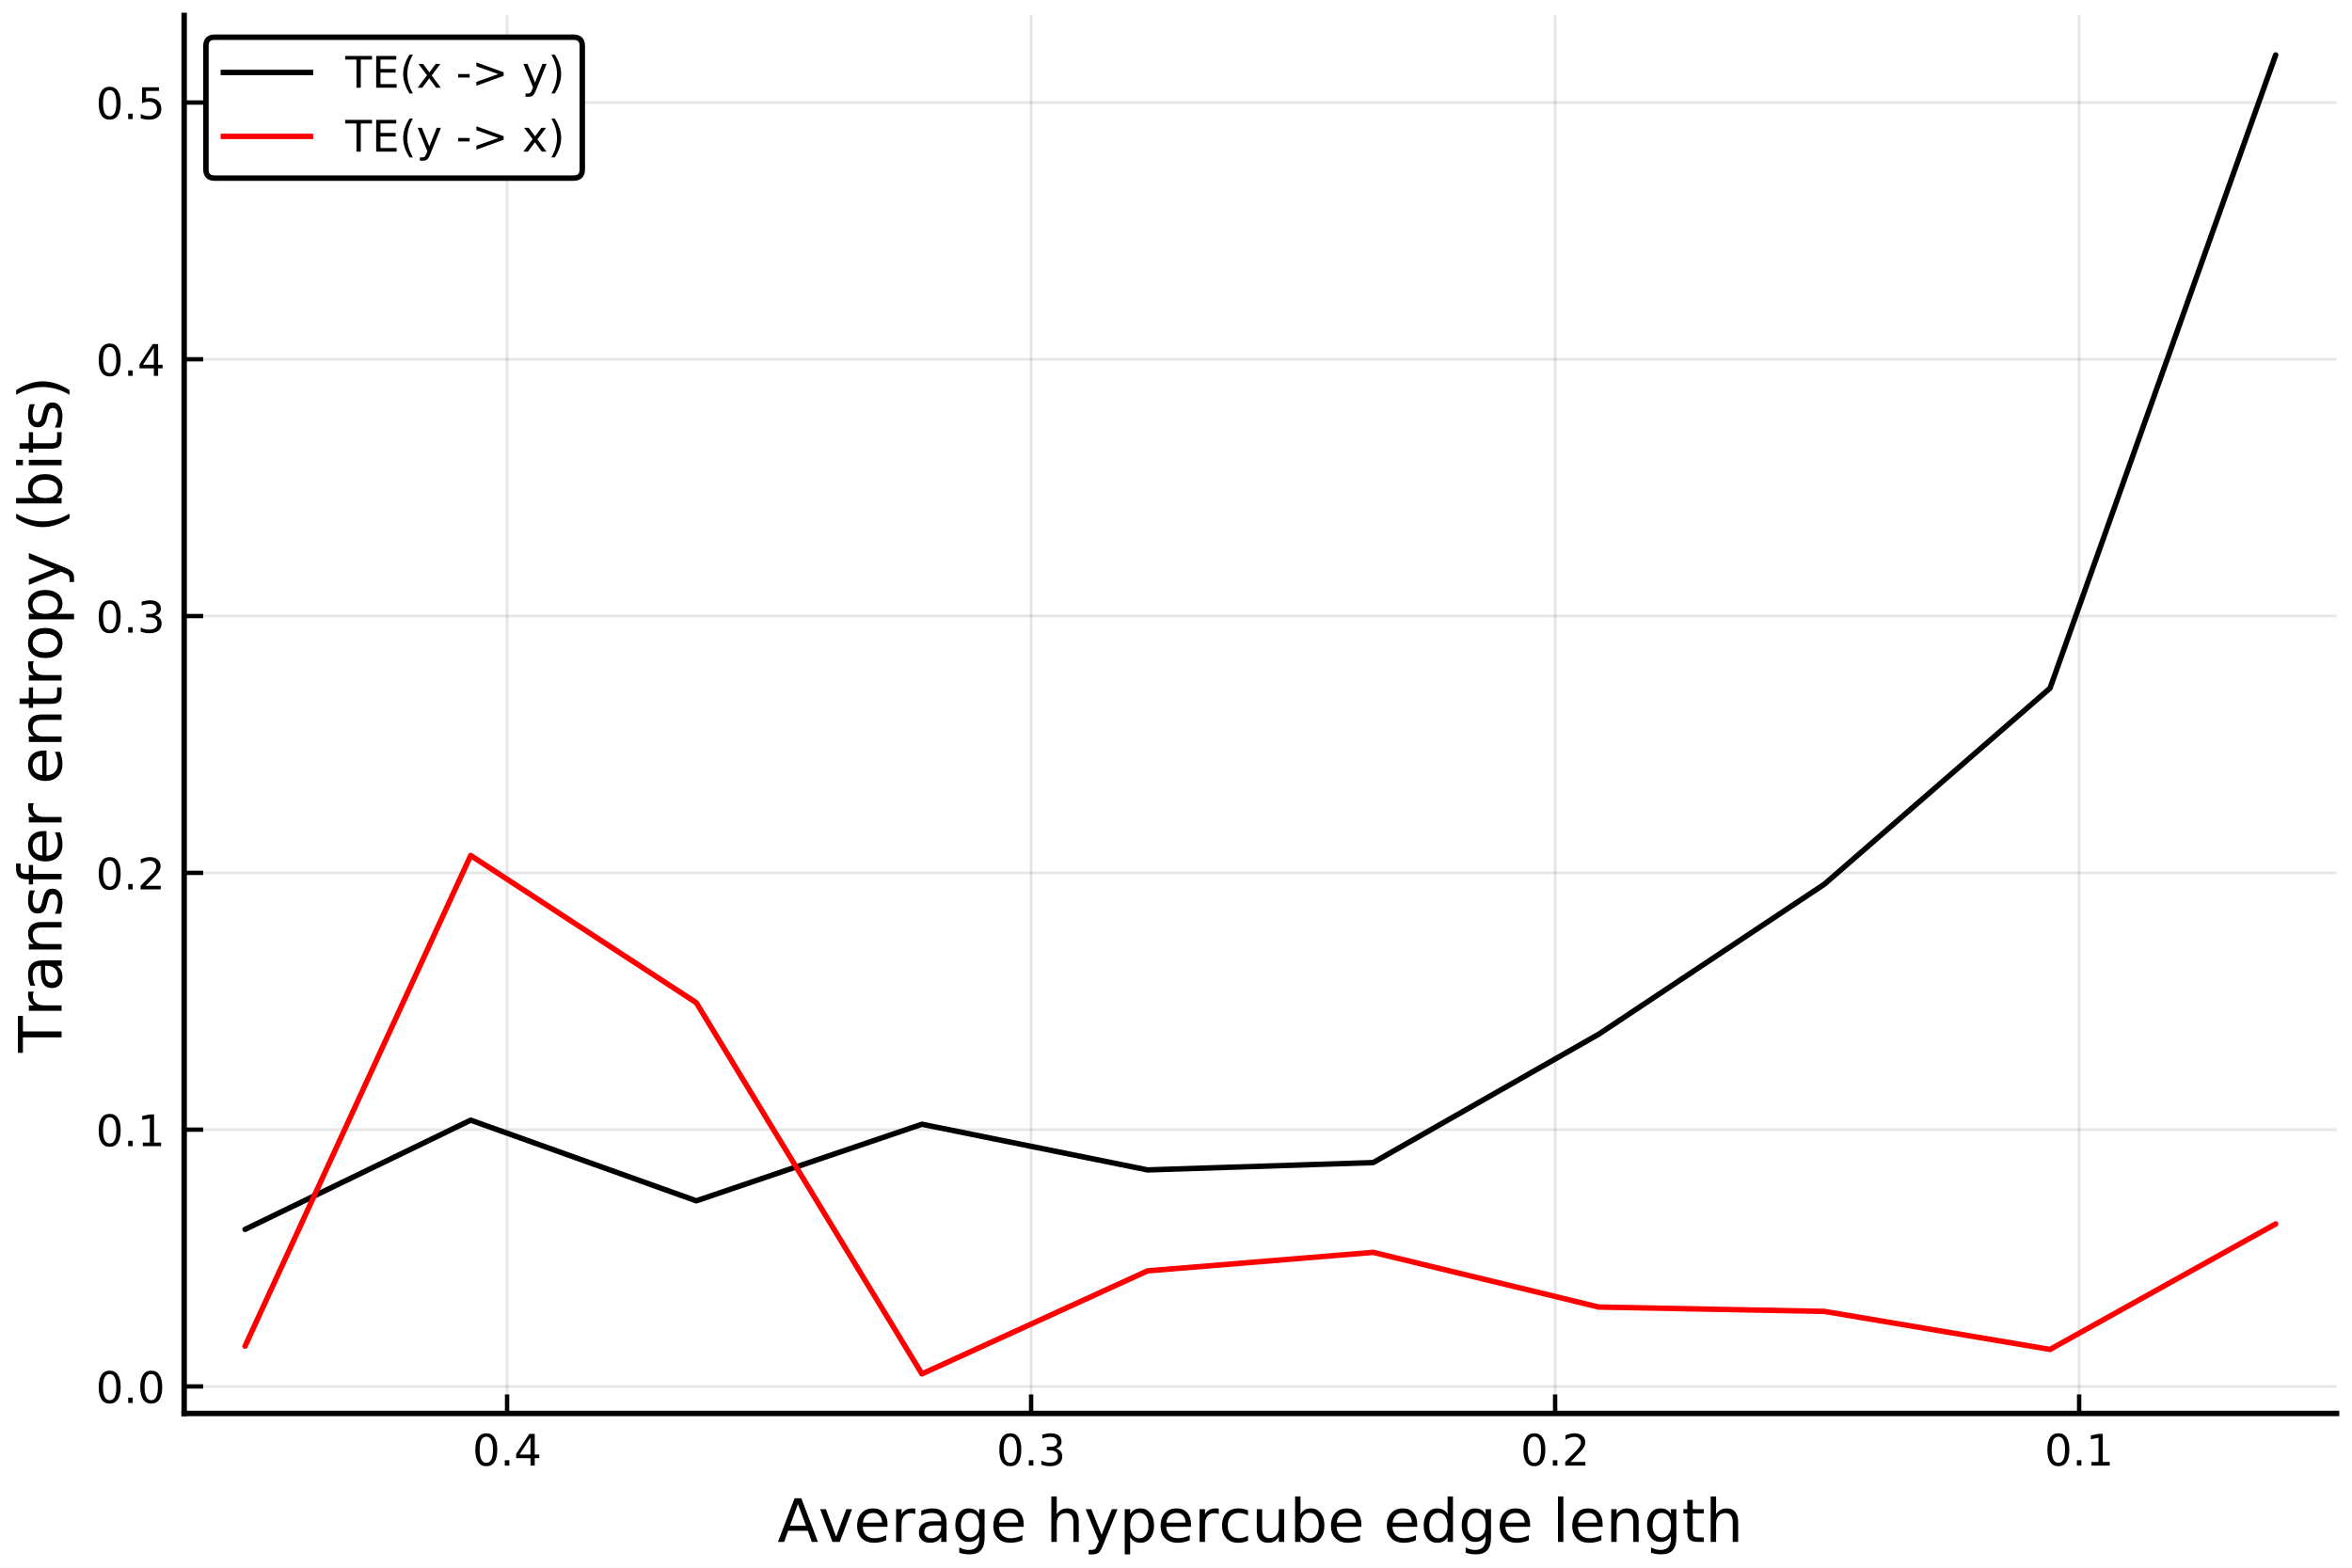
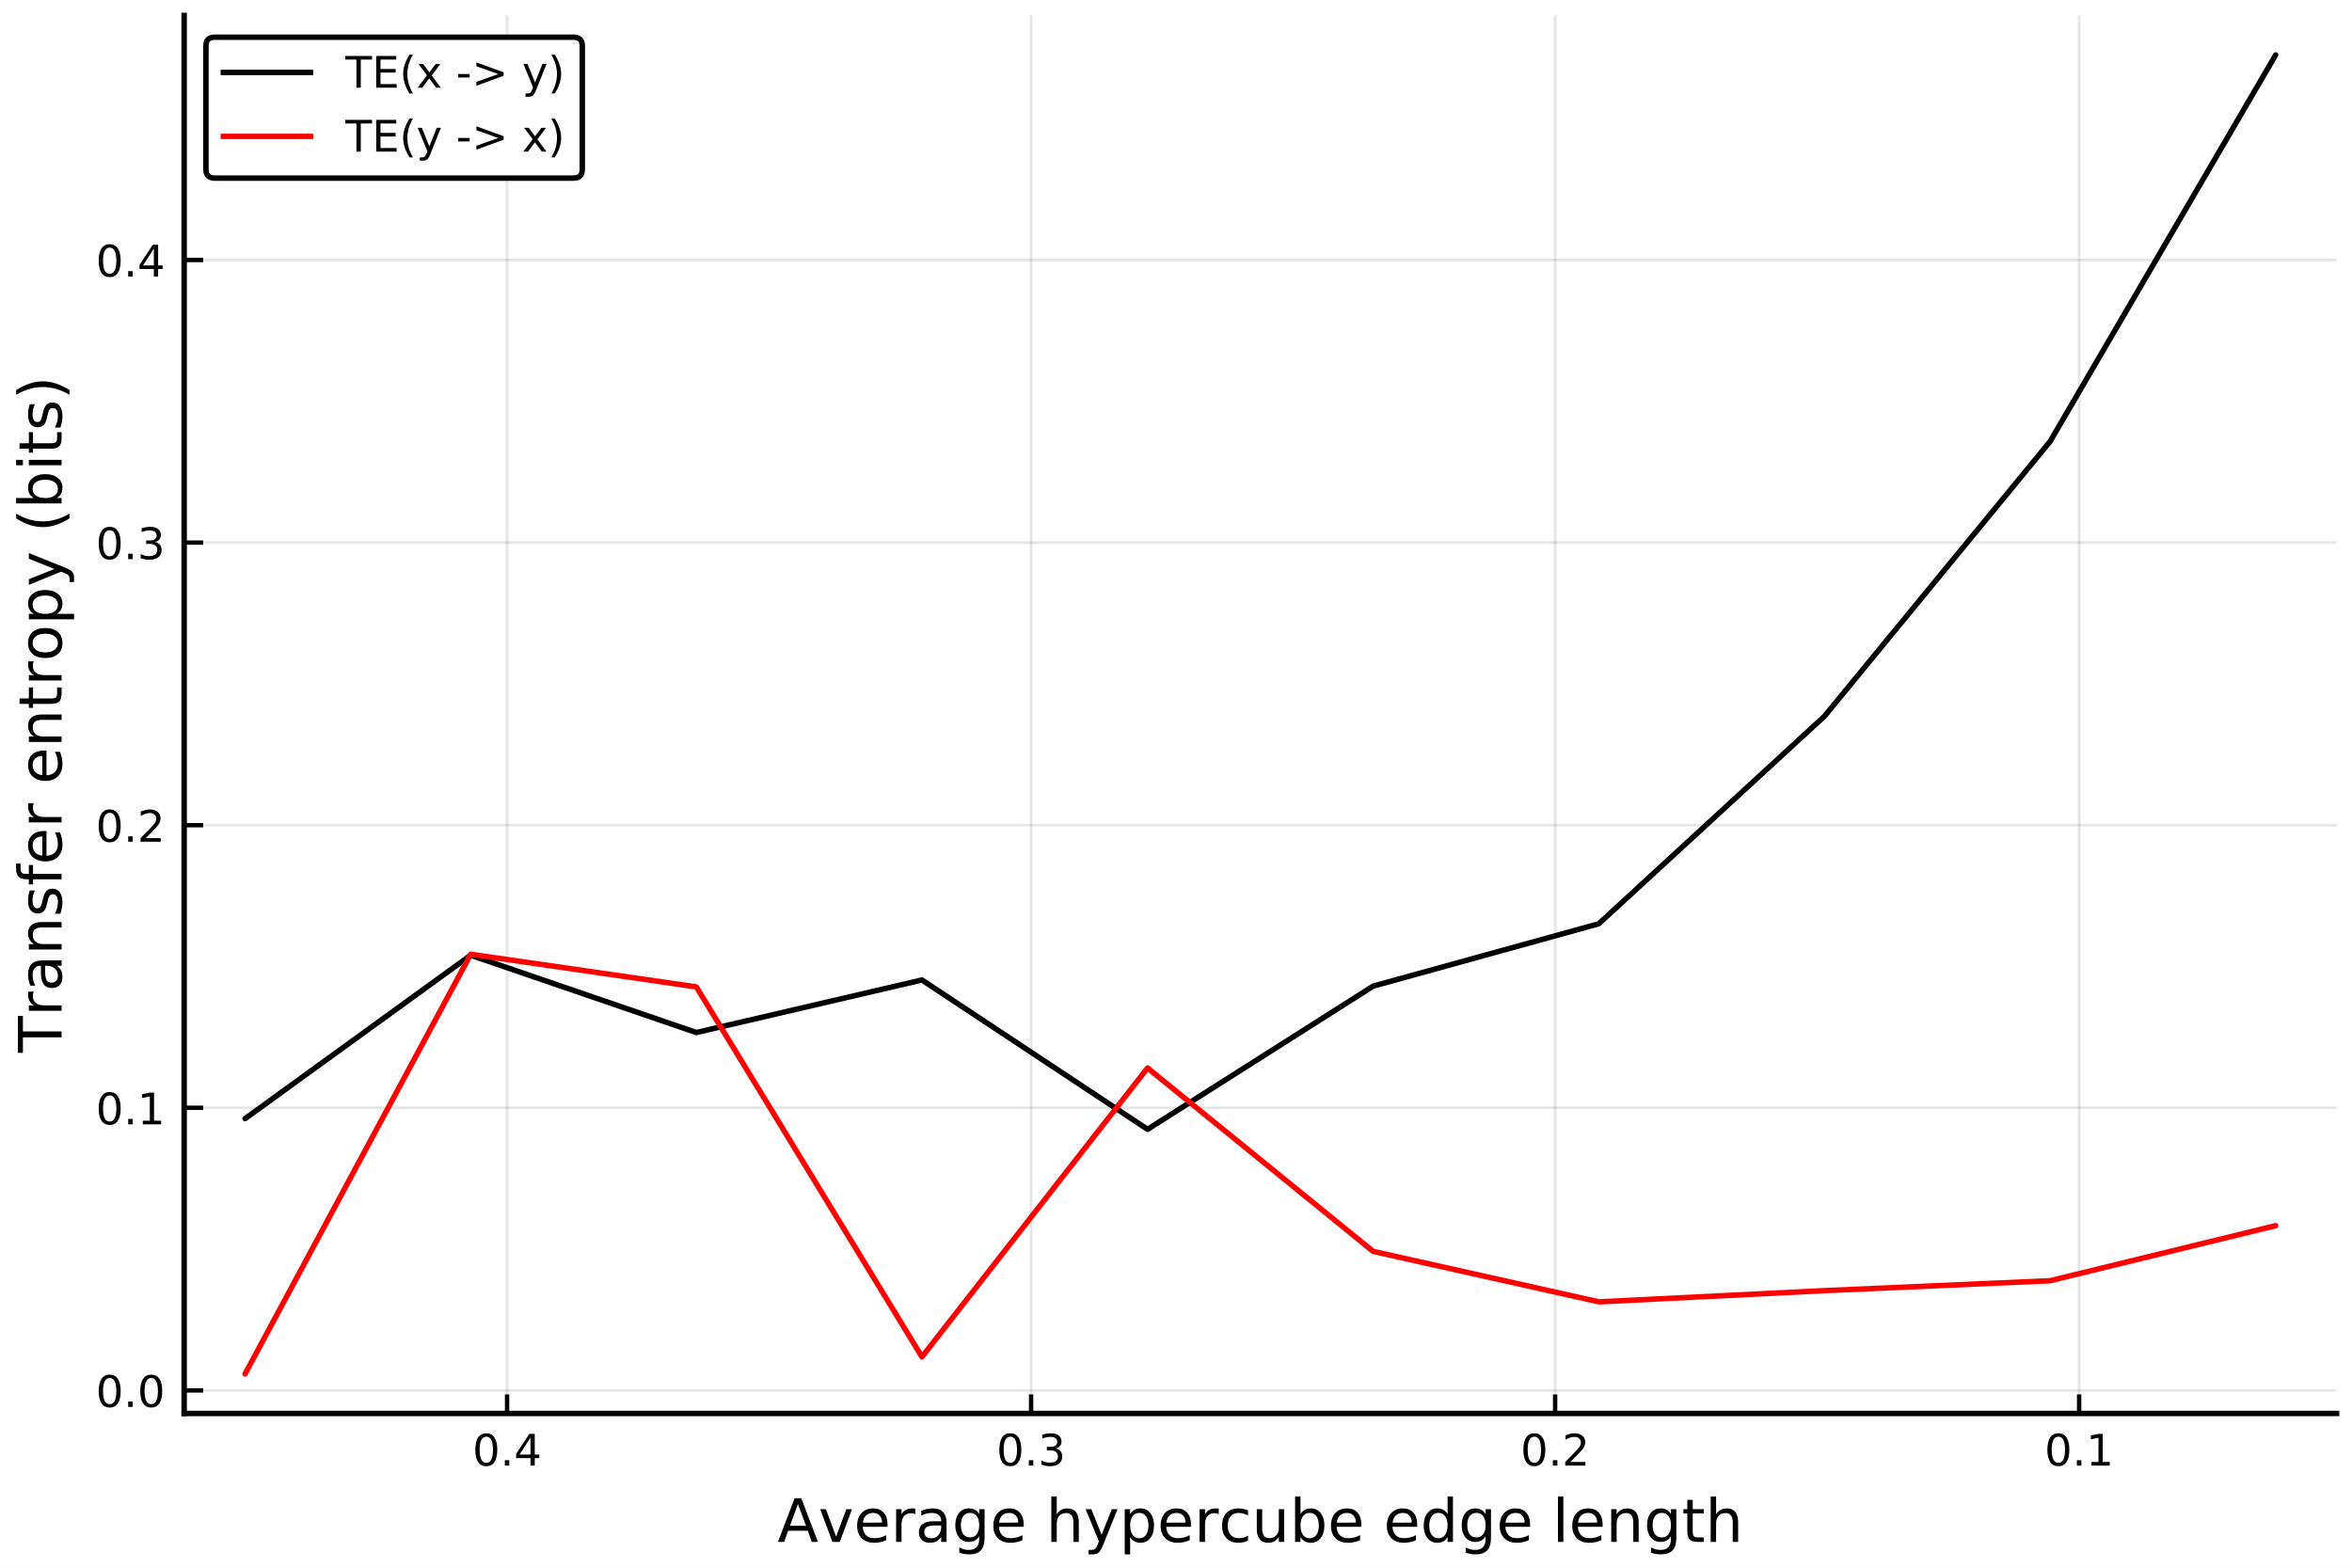
<svg xmlns="http://www.w3.org/2000/svg" xmlns:xlink="http://www.w3.org/1999/xlink" height="288pt" version="1.1" viewBox="0 0 432 288" width="432pt">
  <defs>
    <style type="text/css">
*{stroke-linecap:butt;stroke-linejoin:round;}
  </style>
  </defs>
  <g id="figure_1">
    <g id="patch_1">
      <path d="M 0 288  L 432 288  L 432 0  L 0 0  z " style="fill:#ffffff;" />
    </g>
    <g id="axes_1">
      <g id="patch_2">
        <path d="M 33.825 259.665  L 429.165 259.665  L 429.165 2.835  L 33.825 2.835  z " style="fill:#ffffff;" />
      </g>
      <g id="matplotlib.axis_1">
        <g id="xtick_1">
          <g id="line2d_1">
-             <path clip-path="url(#p6183f4d805)" d="M 381.883 259.665  L 381.883 2.835  " style="fill:none;stroke:#000000;stroke-linecap:square;stroke-opacity:0.1;stroke-width:0.5;" />
+             <path clip-path="url(#p5586511222)" d="M 381.883 259.665  L 381.883 2.835  " style="fill:none;stroke:#000000;stroke-linecap:square;stroke-opacity:0.1;stroke-width:0.5;" />
          </g>
          <g id="line2d_2">
            <defs>
-               <path d="M 0 0  L 0 -3.5  " id="m94c49831aa" style="stroke:#000000;stroke-width:0.8;" />
-             </defs>
-             <g>
-               <use style="stroke:#000000;stroke-width:0.8;" x="381.883" xlink:href="#m94c49831aa" y="259.665" />
+               <path d="M 0 0  L 0 -3.5  " id="md3f87cbf9b" style="stroke:#000000;stroke-width:0.8;" />
+             </defs>
+             <g>
+               <use style="stroke:#000000;stroke-width:0.8;" x="381.883" xlink:href="#md3f87cbf9b" y="259.665" />
            </g>
          </g>
          <g id="text_1">
            <defs>
              <path d="M 31.781 66.406  Q 24.172 66.406 20.328 58.906  Q 16.5 51.422 16.5 36.375  Q 16.5 21.391 20.328 13.891  Q 24.172 6.391 31.781 6.391  Q 39.453 6.391 43.281 13.891  Q 47.125 21.391 47.125 36.375  Q 47.125 51.422 43.281 58.906  Q 39.453 66.406 31.781 66.406  z M 31.781 74.219  Q 44.047 74.219 50.516 64.516  Q 56.984 54.828 56.984 36.375  Q 56.984 17.969 50.516 8.266  Q 44.047 -1.422 31.781 -1.422  Q 19.531 -1.422 13.062 8.266  Q 6.594 17.969 6.594 36.375  Q 6.594 54.828 13.062 64.516  Q 19.531 74.219 31.781 74.219  z " id="DejaVuSans-48" />
              <path d="M 10.688 12.406  L 21 12.406  L 21 0  L 10.688 0  z " id="DejaVuSans-46" />
              <path d="M 12.406 8.297  L 28.516 8.297  L 28.516 63.922  L 10.984 60.406  L 10.984 69.391  L 28.422 72.906  L 38.281 72.906  L 38.281 8.297  L 54.391 8.297  L 54.391 0  L 12.406 0  z " id="DejaVuSans-49" />
            </defs>
            <g transform="translate(375.522 269.2441)scale(0.08 -0.08)">
              <use xlink:href="#DejaVuSans-48" />
              <use x="63.623" xlink:href="#DejaVuSans-46" />
              <use x="95.41" xlink:href="#DejaVuSans-49" />
            </g>
          </g>
        </g>
        <g id="xtick_2">
          <g id="line2d_3">
-             <path clip-path="url(#p6183f4d805)" d="M 285.635 259.665  L 285.635 2.835  " style="fill:none;stroke:#000000;stroke-linecap:square;stroke-opacity:0.1;stroke-width:0.5;" />
+             <path clip-path="url(#p5586511222)" d="M 285.635 259.665  L 285.635 2.835  " style="fill:none;stroke:#000000;stroke-linecap:square;stroke-opacity:0.1;stroke-width:0.5;" />
          </g>
          <g id="line2d_4">
            <g>
-               <use style="stroke:#000000;stroke-width:0.8;" x="285.635" xlink:href="#m94c49831aa" y="259.665" />
+               <use style="stroke:#000000;stroke-width:0.8;" x="285.635" xlink:href="#md3f87cbf9b" y="259.665" />
            </g>
          </g>
          <g id="text_2">
            <defs>
              <path d="M 19.188 8.297  L 53.609 8.297  L 53.609 0  L 7.328 0  L 7.328 8.297  Q 12.938 14.109 22.625 23.891  Q 32.328 33.688 34.812 36.531  Q 39.547 41.844 41.422 45.531  Q 43.312 49.219 43.312 52.781  Q 43.312 58.594 39.234 62.25  Q 35.156 65.922 28.609 65.922  Q 23.969 65.922 18.812 64.312  Q 13.672 62.703 7.812 59.422  L 7.812 69.391  Q 13.766 71.781 18.938 73  Q 24.125 74.219 28.422 74.219  Q 39.75 74.219 46.484 68.547  Q 53.219 62.891 53.219 53.422  Q 53.219 48.922 51.531 44.891  Q 49.859 40.875 45.406 35.406  Q 44.188 33.984 37.641 27.219  Q 31.109 20.453 19.188 8.297  z " id="DejaVuSans-50" />
            </defs>
            <g transform="translate(279.2735 269.2441)scale(0.08 -0.08)">
              <use xlink:href="#DejaVuSans-48" />
              <use x="63.623" xlink:href="#DejaVuSans-46" />
              <use x="95.41" xlink:href="#DejaVuSans-50" />
            </g>
          </g>
        </g>
        <g id="xtick_3">
          <g id="line2d_5">
-             <path clip-path="url(#p6183f4d805)" d="M 189.386 259.665  L 189.386 2.835  " style="fill:none;stroke:#000000;stroke-linecap:square;stroke-opacity:0.1;stroke-width:0.5;" />
+             <path clip-path="url(#p5586511222)" d="M 189.386 259.665  L 189.386 2.835  " style="fill:none;stroke:#000000;stroke-linecap:square;stroke-opacity:0.1;stroke-width:0.5;" />
          </g>
          <g id="line2d_6">
            <g>
-               <use style="stroke:#000000;stroke-width:0.8;" x="189.386" xlink:href="#m94c49831aa" y="259.665" />
+               <use style="stroke:#000000;stroke-width:0.8;" x="189.386" xlink:href="#md3f87cbf9b" y="259.665" />
            </g>
          </g>
          <g id="text_3">
            <defs>
              <path d="M 40.578 39.312  Q 47.656 37.797 51.625 33  Q 55.609 28.219 55.609 21.188  Q 55.609 10.406 48.188 4.484  Q 40.766 -1.422 27.094 -1.422  Q 22.516 -1.422 17.656 -0.516  Q 12.797 0.391 7.625 2.203  L 7.625 11.719  Q 11.719 9.328 16.594 8.109  Q 21.484 6.891 26.812 6.891  Q 36.078 6.891 40.938 10.547  Q 45.797 14.203 45.797 21.188  Q 45.797 27.641 41.281 31.266  Q 36.766 34.906 28.719 34.906  L 20.219 34.906  L 20.219 43.016  L 29.109 43.016  Q 36.375 43.016 40.234 45.922  Q 44.094 48.828 44.094 54.297  Q 44.094 59.906 40.109 62.906  Q 36.141 65.922 28.719 65.922  Q 24.656 65.922 20.016 65.031  Q 15.375 64.156 9.812 62.312  L 9.812 71.094  Q 15.438 72.656 20.344 73.438  Q 25.25 74.219 29.594 74.219  Q 40.828 74.219 47.359 69.109  Q 53.906 64.016 53.906 55.328  Q 53.906 49.266 50.438 45.094  Q 46.969 40.922 40.578 39.312  z " id="DejaVuSans-51" />
            </defs>
            <g transform="translate(183.025 269.2441)scale(0.08 -0.08)">
              <use xlink:href="#DejaVuSans-48" />
              <use x="63.623" xlink:href="#DejaVuSans-46" />
              <use x="95.41" xlink:href="#DejaVuSans-51" />
            </g>
          </g>
        </g>
        <g id="xtick_4">
          <g id="line2d_7">
-             <path clip-path="url(#p6183f4d805)" d="M 93.138 259.665  L 93.138 2.835  " style="fill:none;stroke:#000000;stroke-linecap:square;stroke-opacity:0.1;stroke-width:0.5;" />
+             <path clip-path="url(#p5586511222)" d="M 93.138 259.665  L 93.138 2.835  " style="fill:none;stroke:#000000;stroke-linecap:square;stroke-opacity:0.1;stroke-width:0.5;" />
          </g>
          <g id="line2d_8">
            <g>
-               <use style="stroke:#000000;stroke-width:0.8;" x="93.138" xlink:href="#m94c49831aa" y="259.665" />
+               <use style="stroke:#000000;stroke-width:0.8;" x="93.138" xlink:href="#md3f87cbf9b" y="259.665" />
            </g>
          </g>
          <g id="text_4">
            <defs>
              <path d="M 37.797 64.312  L 12.891 25.391  L 37.797 25.391  z M 35.203 72.906  L 47.609 72.906  L 47.609 25.391  L 58.016 25.391  L 58.016 17.188  L 47.609 17.188  L 47.609 0  L 37.797 0  L 37.797 17.188  L 4.891 17.188  L 4.891 26.703  z " id="DejaVuSans-52" />
            </defs>
            <g transform="translate(86.77653 269.2441)scale(0.08 -0.08)">
              <use xlink:href="#DejaVuSans-48" />
              <use x="63.623" xlink:href="#DejaVuSans-46" />
              <use x="95.41" xlink:href="#DejaVuSans-52" />
            </g>
          </g>
        </g>
        <g id="text_5">
          <defs>
            <path d="M 34.188 63.188  L 20.797 26.906  L 47.609 26.906  z M 28.609 72.906  L 39.797 72.906  L 67.578 0  L 57.328 0  L 50.688 18.703  L 17.828 18.703  L 11.188 0  L 0.781 0  z " id="DejaVuSans-65" />
            <path d="M 2.984 54.688  L 12.5 54.688  L 29.594 8.797  L 46.688 54.688  L 56.203 54.688  L 35.688 0  L 23.484 0  z " id="DejaVuSans-118" />
            <path d="M 56.203 29.594  L 56.203 25.203  L 14.891 25.203  Q 15.484 15.922 20.484 11.062  Q 25.484 6.203 34.422 6.203  Q 39.594 6.203 44.453 7.469  Q 49.312 8.734 54.109 11.281  L 54.109 2.781  Q 49.266 0.734 44.188 -0.344  Q 39.109 -1.422 33.891 -1.422  Q 20.797 -1.422 13.156 6.188  Q 5.516 13.812 5.516 26.812  Q 5.516 40.234 12.766 48.109  Q 20.016 56 32.328 56  Q 43.359 56 49.781 48.891  Q 56.203 41.797 56.203 29.594  z M 47.219 32.234  Q 47.125 39.594 43.094 43.984  Q 39.062 48.391 32.422 48.391  Q 24.906 48.391 20.391 44.141  Q 15.875 39.891 15.188 32.172  z " id="DejaVuSans-101" />
            <path d="M 41.109 46.297  Q 39.594 47.172 37.812 47.578  Q 36.031 48 33.891 48  Q 26.266 48 22.188 43.047  Q 18.109 38.094 18.109 28.812  L 18.109 0  L 9.078 0  L 9.078 54.688  L 18.109 54.688  L 18.109 46.188  Q 20.953 51.172 25.484 53.578  Q 30.031 56 36.531 56  Q 37.453 56 38.578 55.875  Q 39.703 55.766 41.062 55.516  z " id="DejaVuSans-114" />
            <path d="M 34.281 27.484  Q 23.391 27.484 19.188 25  Q 14.984 22.516 14.984 16.5  Q 14.984 11.719 18.141 8.906  Q 21.297 6.109 26.703 6.109  Q 34.188 6.109 38.703 11.406  Q 43.219 16.703 43.219 25.484  L 43.219 27.484  z M 52.203 31.203  L 52.203 0  L 43.219 0  L 43.219 8.297  Q 40.141 3.328 35.547 0.953  Q 30.953 -1.422 24.312 -1.422  Q 15.922 -1.422 10.953 3.297  Q 6 8.016 6 15.922  Q 6 25.141 12.172 29.828  Q 18.359 34.516 30.609 34.516  L 43.219 34.516  L 43.219 35.406  Q 43.219 41.609 39.141 45  Q 35.062 48.391 27.688 48.391  Q 23 48.391 18.547 47.266  Q 14.109 46.141 10.016 43.891  L 10.016 52.203  Q 14.938 54.109 19.578 55.047  Q 24.219 56 28.609 56  Q 40.484 56 46.344 49.844  Q 52.203 43.703 52.203 31.203  z " id="DejaVuSans-97" />
            <path d="M 45.406 27.984  Q 45.406 37.75 41.375 43.109  Q 37.359 48.484 30.078 48.484  Q 22.859 48.484 18.828 43.109  Q 14.797 37.75 14.797 27.984  Q 14.797 18.266 18.828 12.891  Q 22.859 7.516 30.078 7.516  Q 37.359 7.516 41.375 12.891  Q 45.406 18.266 45.406 27.984  z M 54.391 6.781  Q 54.391 -7.172 48.188 -13.984  Q 42 -20.797 29.203 -20.797  Q 24.469 -20.797 20.266 -20.094  Q 16.062 -19.391 12.109 -17.922  L 12.109 -9.188  Q 16.062 -11.328 19.922 -12.344  Q 23.781 -13.375 27.781 -13.375  Q 36.625 -13.375 41.016 -8.766  Q 45.406 -4.156 45.406 5.172  L 45.406 9.625  Q 42.625 4.781 38.281 2.391  Q 33.938 0 27.875 0  Q 17.828 0 11.672 7.656  Q 5.516 15.328 5.516 27.984  Q 5.516 40.672 11.672 48.328  Q 17.828 56 27.875 56  Q 33.938 56 38.281 53.609  Q 42.625 51.219 45.406 46.391  L 45.406 54.688  L 54.391 54.688  z " id="DejaVuSans-103" />
            <path id="DejaVuSans-32" />
            <path d="M 54.891 33.016  L 54.891 0  L 45.906 0  L 45.906 32.719  Q 45.906 40.484 42.875 44.328  Q 39.844 48.188 33.797 48.188  Q 26.516 48.188 22.312 43.547  Q 18.109 38.922 18.109 30.906  L 18.109 0  L 9.078 0  L 9.078 75.984  L 18.109 75.984  L 18.109 46.188  Q 21.344 51.125 25.703 53.562  Q 30.078 56 35.797 56  Q 45.219 56 50.047 50.172  Q 54.891 44.344 54.891 33.016  z " id="DejaVuSans-104" />
            <path d="M 32.172 -5.078  Q 28.375 -14.844 24.75 -17.812  Q 21.141 -20.797 15.094 -20.797  L 7.906 -20.797  L 7.906 -13.281  L 13.188 -13.281  Q 16.891 -13.281 18.938 -11.516  Q 21 -9.766 23.484 -3.219  L 25.094 0.875  L 2.984 54.688  L 12.5 54.688  L 29.594 11.922  L 46.688 54.688  L 56.203 54.688  z " id="DejaVuSans-121" />
            <path d="M 18.109 8.203  L 18.109 -20.797  L 9.078 -20.797  L 9.078 54.688  L 18.109 54.688  L 18.109 46.391  Q 20.953 51.266 25.266 53.625  Q 29.594 56 35.594 56  Q 45.562 56 51.781 48.094  Q 58.016 40.188 58.016 27.297  Q 58.016 14.406 51.781 6.484  Q 45.562 -1.422 35.594 -1.422  Q 29.594 -1.422 25.266 0.953  Q 20.953 3.328 18.109 8.203  z M 48.688 27.297  Q 48.688 37.203 44.609 42.844  Q 40.531 48.484 33.406 48.484  Q 26.266 48.484 22.188 42.844  Q 18.109 37.203 18.109 27.297  Q 18.109 17.391 22.188 11.75  Q 26.266 6.109 33.406 6.109  Q 40.531 6.109 44.609 11.75  Q 48.688 17.391 48.688 27.297  z " id="DejaVuSans-112" />
            <path d="M 48.781 52.594  L 48.781 44.188  Q 44.969 46.297 41.141 47.344  Q 37.312 48.391 33.406 48.391  Q 24.656 48.391 19.812 42.844  Q 14.984 37.312 14.984 27.297  Q 14.984 17.281 19.812 11.734  Q 24.656 6.203 33.406 6.203  Q 37.312 6.203 41.141 7.25  Q 44.969 8.297 48.781 10.406  L 48.781 2.094  Q 45.016 0.344 40.984 -0.531  Q 36.969 -1.422 32.422 -1.422  Q 20.062 -1.422 12.781 6.344  Q 5.516 14.109 5.516 27.297  Q 5.516 40.672 12.859 48.328  Q 20.219 56 33.016 56  Q 37.156 56 41.109 55.141  Q 45.062 54.297 48.781 52.594  z " id="DejaVuSans-99" />
            <path d="M 8.5 21.578  L 8.5 54.688  L 17.484 54.688  L 17.484 21.922  Q 17.484 14.156 20.5 10.266  Q 23.531 6.391 29.594 6.391  Q 36.859 6.391 41.078 11.031  Q 45.312 15.672 45.312 23.688  L 45.312 54.688  L 54.297 54.688  L 54.297 0  L 45.312 0  L 45.312 8.406  Q 42.047 3.422 37.719 1  Q 33.406 -1.422 27.688 -1.422  Q 18.266 -1.422 13.375 4.438  Q 8.5 10.297 8.5 21.578  z M 31.109 56  z " id="DejaVuSans-117" />
            <path d="M 48.688 27.297  Q 48.688 37.203 44.609 42.844  Q 40.531 48.484 33.406 48.484  Q 26.266 48.484 22.188 42.844  Q 18.109 37.203 18.109 27.297  Q 18.109 17.391 22.188 11.75  Q 26.266 6.109 33.406 6.109  Q 40.531 6.109 44.609 11.75  Q 48.688 17.391 48.688 27.297  z M 18.109 46.391  Q 20.953 51.266 25.266 53.625  Q 29.594 56 35.594 56  Q 45.562 56 51.781 48.094  Q 58.016 40.188 58.016 27.297  Q 58.016 14.406 51.781 6.484  Q 45.562 -1.422 35.594 -1.422  Q 29.594 -1.422 25.266 0.953  Q 20.953 3.328 18.109 8.203  L 18.109 0  L 9.078 0  L 9.078 75.984  L 18.109 75.984  z " id="DejaVuSans-98" />
            <path d="M 45.406 46.391  L 45.406 75.984  L 54.391 75.984  L 54.391 0  L 45.406 0  L 45.406 8.203  Q 42.578 3.328 38.25 0.953  Q 33.938 -1.422 27.875 -1.422  Q 17.969 -1.422 11.734 6.484  Q 5.516 14.406 5.516 27.297  Q 5.516 40.188 11.734 48.094  Q 17.969 56 27.875 56  Q 33.938 56 38.25 53.625  Q 42.578 51.266 45.406 46.391  z M 14.797 27.297  Q 14.797 17.391 18.875 11.75  Q 22.953 6.109 30.078 6.109  Q 37.203 6.109 41.297 11.75  Q 45.406 17.391 45.406 27.297  Q 45.406 37.203 41.297 42.844  Q 37.203 48.484 30.078 48.484  Q 22.953 48.484 18.875 42.844  Q 14.797 37.203 14.797 27.297  z " id="DejaVuSans-100" />
            <path d="M 9.422 75.984  L 18.406 75.984  L 18.406 0  L 9.422 0  z " id="DejaVuSans-108" />
            <path d="M 54.891 33.016  L 54.891 0  L 45.906 0  L 45.906 32.719  Q 45.906 40.484 42.875 44.328  Q 39.844 48.188 33.797 48.188  Q 26.516 48.188 22.312 43.547  Q 18.109 38.922 18.109 30.906  L 18.109 0  L 9.078 0  L 9.078 54.688  L 18.109 54.688  L 18.109 46.188  Q 21.344 51.125 25.703 53.562  Q 30.078 56 35.797 56  Q 45.219 56 50.047 50.172  Q 54.891 44.344 54.891 33.016  z " id="DejaVuSans-110" />
            <path d="M 18.312 70.219  L 18.312 54.688  L 36.812 54.688  L 36.812 47.703  L 18.312 47.703  L 18.312 18.016  Q 18.312 11.328 20.141 9.422  Q 21.969 7.516 27.594 7.516  L 36.812 7.516  L 36.812 0  L 27.594 0  Q 17.188 0 13.234 3.875  Q 9.281 7.766 9.281 18.016  L 9.281 47.703  L 2.688 47.703  L 2.688 54.688  L 9.281 54.688  L 9.281 70.219  z " id="DejaVuSans-116" />
          </defs>
          <g transform="translate(142.8015 283.2661)scale(0.11 -0.11)">
            <use xlink:href="#DejaVuSans-65" />
            <use x="68.33" xlink:href="#DejaVuSans-118" />
            <use x="127.51" xlink:href="#DejaVuSans-101" />
            <use x="189.033" xlink:href="#DejaVuSans-114" />
            <use x="230.146" xlink:href="#DejaVuSans-97" />
            <use x="291.426" xlink:href="#DejaVuSans-103" />
            <use x="354.902" xlink:href="#DejaVuSans-101" />
            <use x="416.426" xlink:href="#DejaVuSans-32" />
            <use x="448.213" xlink:href="#DejaVuSans-104" />
            <use x="511.592" xlink:href="#DejaVuSans-121" />
            <use x="570.771" xlink:href="#DejaVuSans-112" />
            <use x="634.248" xlink:href="#DejaVuSans-101" />
            <use x="695.771" xlink:href="#DejaVuSans-114" />
            <use x="736.854" xlink:href="#DejaVuSans-99" />
            <use x="791.834" xlink:href="#DejaVuSans-117" />
            <use x="855.213" xlink:href="#DejaVuSans-98" />
            <use x="918.689" xlink:href="#DejaVuSans-101" />
            <use x="980.213" xlink:href="#DejaVuSans-32" />
            <use x="1012" xlink:href="#DejaVuSans-101" />
            <use x="1073.523" xlink:href="#DejaVuSans-100" />
            <use x="1137" xlink:href="#DejaVuSans-103" />
            <use x="1200.477" xlink:href="#DejaVuSans-101" />
            <use x="1262" xlink:href="#DejaVuSans-32" />
            <use x="1293.787" xlink:href="#DejaVuSans-108" />
            <use x="1321.57" xlink:href="#DejaVuSans-101" />
            <use x="1383.094" xlink:href="#DejaVuSans-110" />
            <use x="1446.473" xlink:href="#DejaVuSans-103" />
            <use x="1509.949" xlink:href="#DejaVuSans-116" />
            <use x="1549.158" xlink:href="#DejaVuSans-104" />
          </g>
        </g>
      </g>
      <g id="matplotlib.axis_2">
        <g id="ytick_1">
          <g id="line2d_9">
-             <path clip-path="url(#p6183f4d805)" d="M 33.825 254.701  L 429.165 254.701  " style="fill:none;stroke:#000000;stroke-linecap:square;stroke-opacity:0.1;stroke-width:0.5;" />
+             <path clip-path="url(#p5586511222)" d="M 33.825 255.431  L 429.165 255.431  " style="fill:none;stroke:#000000;stroke-linecap:square;stroke-opacity:0.1;stroke-width:0.5;" />
          </g>
          <g id="line2d_10">
            <defs>
-               <path d="M 0 0  L 3.5 0  " id="m9db6539864" style="stroke:#000000;stroke-width:0.8;" />
-             </defs>
-             <g>
-               <use style="stroke:#000000;stroke-width:0.8;" x="33.825" xlink:href="#m9db6539864" y="254.701" />
+               <path d="M 0 0  L 3.5 0  " id="m047a141ef7" style="stroke:#000000;stroke-width:0.8;" />
+             </defs>
+             <g>
+               <use style="stroke:#000000;stroke-width:0.8;" x="33.825" xlink:href="#m047a141ef7" y="255.431" />
            </g>
          </g>
          <g id="text_6">
-             <g transform="translate(17.60215 257.7407)scale(0.08 -0.08)">
+             <g transform="translate(17.60215 258.47)scale(0.08 -0.08)">
              <use xlink:href="#DejaVuSans-48" />
              <use x="63.623" xlink:href="#DejaVuSans-46" />
              <use x="95.41" xlink:href="#DejaVuSans-48" />
            </g>
          </g>
        </g>
        <g id="ytick_2">
          <g id="line2d_11">
-             <path clip-path="url(#p6183f4d805)" d="M 33.825 207.528  L 429.165 207.528  " style="fill:none;stroke:#000000;stroke-linecap:square;stroke-opacity:0.1;stroke-width:0.5;" />
+             <path clip-path="url(#p5586511222)" d="M 33.825 203.513  L 429.165 203.513  " style="fill:none;stroke:#000000;stroke-linecap:square;stroke-opacity:0.1;stroke-width:0.5;" />
          </g>
          <g id="line2d_12">
            <g>
-               <use style="stroke:#000000;stroke-width:0.8;" x="33.825" xlink:href="#m9db6539864" y="207.528" />
+               <use style="stroke:#000000;stroke-width:0.8;" x="33.825" xlink:href="#m047a141ef7" y="203.513" />
            </g>
          </g>
          <g id="text_7">
-             <g transform="translate(17.60215 210.5669)scale(0.08 -0.08)">
+             <g transform="translate(17.60215 206.5526)scale(0.08 -0.08)">
              <use xlink:href="#DejaVuSans-48" />
              <use x="63.623" xlink:href="#DejaVuSans-46" />
              <use x="95.41" xlink:href="#DejaVuSans-49" />
            </g>
          </g>
        </g>
        <g id="ytick_3">
          <g id="line2d_13">
-             <path clip-path="url(#p6183f4d805)" d="M 33.825 160.354  L 429.165 160.354  " style="fill:none;stroke:#000000;stroke-linecap:square;stroke-opacity:0.1;stroke-width:0.5;" />
+             <path clip-path="url(#p5586511222)" d="M 33.825 151.596  L 429.165 151.596  " style="fill:none;stroke:#000000;stroke-linecap:square;stroke-opacity:0.1;stroke-width:0.5;" />
          </g>
          <g id="line2d_14">
            <g>
-               <use style="stroke:#000000;stroke-width:0.8;" x="33.825" xlink:href="#m9db6539864" y="160.354" />
+               <use style="stroke:#000000;stroke-width:0.8;" x="33.825" xlink:href="#m047a141ef7" y="151.596" />
            </g>
          </g>
          <g id="text_8">
-             <g transform="translate(17.60215 163.3932)scale(0.08 -0.08)">
+             <g transform="translate(17.60215 154.6352)scale(0.08 -0.08)">
              <use xlink:href="#DejaVuSans-48" />
              <use x="63.623" xlink:href="#DejaVuSans-46" />
              <use x="95.41" xlink:href="#DejaVuSans-50" />
            </g>
          </g>
        </g>
        <g id="ytick_4">
          <g id="line2d_15">
-             <path clip-path="url(#p6183f4d805)" d="M 33.825 113.18  L 429.165 113.18  " style="fill:none;stroke:#000000;stroke-linecap:square;stroke-opacity:0.1;stroke-width:0.5;" />
+             <path clip-path="url(#p5586511222)" d="M 33.825 99.678  L 429.165 99.678  " style="fill:none;stroke:#000000;stroke-linecap:square;stroke-opacity:0.1;stroke-width:0.5;" />
          </g>
          <g id="line2d_16">
            <g>
-               <use style="stroke:#000000;stroke-width:0.8;" x="33.825" xlink:href="#m9db6539864" y="113.18" />
+               <use style="stroke:#000000;stroke-width:0.8;" x="33.825" xlink:href="#m047a141ef7" y="99.678" />
            </g>
          </g>
          <g id="text_9">
-             <g transform="translate(17.60215 116.2195)scale(0.08 -0.08)">
+             <g transform="translate(17.60215 102.7177)scale(0.08 -0.08)">
              <use xlink:href="#DejaVuSans-48" />
              <use x="63.623" xlink:href="#DejaVuSans-46" />
              <use x="95.41" xlink:href="#DejaVuSans-51" />
            </g>
          </g>
        </g>
        <g id="ytick_5">
          <g id="line2d_17">
-             <path clip-path="url(#p6183f4d805)" d="M 33.825 66.006  L 429.165 66.006  " style="fill:none;stroke:#000000;stroke-linecap:square;stroke-opacity:0.1;stroke-width:0.5;" />
+             <path clip-path="url(#p5586511222)" d="M 33.825 47.761  L 429.165 47.761  " style="fill:none;stroke:#000000;stroke-linecap:square;stroke-opacity:0.1;stroke-width:0.5;" />
          </g>
          <g id="line2d_18">
            <g>
-               <use style="stroke:#000000;stroke-width:0.8;" x="33.825" xlink:href="#m9db6539864" y="66.006" />
+               <use style="stroke:#000000;stroke-width:0.8;" x="33.825" xlink:href="#m047a141ef7" y="47.761" />
            </g>
          </g>
          <g id="text_10">
-             <g transform="translate(17.60215 69.04575)scale(0.08 -0.08)">
+             <g transform="translate(17.60215 50.80034)scale(0.08 -0.08)">
              <use xlink:href="#DejaVuSans-48" />
              <use x="63.623" xlink:href="#DejaVuSans-46" />
              <use x="95.41" xlink:href="#DejaVuSans-52" />
            </g>
          </g>
        </g>
-         <g id="ytick_6">
-           <g id="line2d_19">
-             <path clip-path="url(#p6183f4d805)" d="M 33.825 18.833  L 429.165 18.833  " style="fill:none;stroke:#000000;stroke-linecap:square;stroke-opacity:0.1;stroke-width:0.5;" />
-           </g>
-           <g id="line2d_20">
-             <g>
-               <use style="stroke:#000000;stroke-width:0.8;" x="33.825" xlink:href="#m9db6539864" y="18.833" />
-             </g>
-           </g>
-           <g id="text_11">
-             <defs>
-               <path d="M 10.797 72.906  L 49.516 72.906  L 49.516 64.594  L 19.828 64.594  L 19.828 46.734  Q 21.969 47.469 24.109 47.828  Q 26.266 48.188 28.422 48.188  Q 40.625 48.188 47.75 41.5  Q 54.891 34.812 54.891 23.391  Q 54.891 11.625 47.562 5.094  Q 40.234 -1.422 26.906 -1.422  Q 22.312 -1.422 17.547 -0.641  Q 12.797 0.141 7.719 1.703  L 7.719 11.625  Q 12.109 9.234 16.797 8.062  Q 21.484 6.891 26.703 6.891  Q 35.156 6.891 40.078 11.328  Q 45.016 15.766 45.016 23.391  Q 45.016 31 40.078 35.438  Q 35.156 39.891 26.703 39.891  Q 22.75 39.891 18.812 39.016  Q 14.891 38.141 10.797 36.281  z " id="DejaVuSans-53" />
-             </defs>
-             <g transform="translate(17.60215 21.87201)scale(0.08 -0.08)">
-               <use xlink:href="#DejaVuSans-48" />
-               <use x="63.623" xlink:href="#DejaVuSans-46" />
-               <use x="95.41" xlink:href="#DejaVuSans-53" />
-             </g>
-           </g>
-         </g>
-         <g id="text_12">
+         <g id="text_11">
          <defs>
            <path d="M -0.297 72.906  L 61.375 72.906  L 61.375 64.594  L 35.5 64.594  L 35.5 0  L 25.594 0  L 25.594 64.594  L -0.297 64.594  z " id="DejaVuSans-84" />
            <path d="M 44.281 53.078  L 44.281 44.578  Q 40.484 46.531 36.375 47.5  Q 32.281 48.484 27.875 48.484  Q 21.188 48.484 17.844 46.438  Q 14.5 44.391 14.5 40.281  Q 14.5 37.156 16.891 35.375  Q 19.281 33.594 26.516 31.984  L 29.594 31.297  Q 39.156 29.25 43.188 25.516  Q 47.219 21.781 47.219 15.094  Q 47.219 7.469 41.188 3.016  Q 35.156 -1.422 24.609 -1.422  Q 20.219 -1.422 15.453 -0.562  Q 10.688 0.297 5.422 2  L 5.422 11.281  Q 10.406 8.688 15.234 7.391  Q 20.062 6.109 24.812 6.109  Q 31.156 6.109 34.562 8.281  Q 37.984 10.453 37.984 14.406  Q 37.984 18.062 35.516 20.016  Q 33.062 21.969 24.703 23.781  L 21.578 24.516  Q 13.234 26.266 9.516 29.906  Q 5.812 33.547 5.812 39.891  Q 5.812 47.609 11.281 51.797  Q 16.75 56 26.812 56  Q 31.781 56 36.172 55.266  Q 40.578 54.547 44.281 53.078  z " id="DejaVuSans-115" />
            <path d="M 37.109 75.984  L 37.109 68.5  L 28.516 68.5  Q 23.688 68.5 21.797 66.547  Q 19.922 64.594 19.922 59.516  L 19.922 54.688  L 34.719 54.688  L 34.719 47.703  L 19.922 47.703  L 19.922 0  L 10.891 0  L 10.891 47.703  L 2.297 47.703  L 2.297 54.688  L 10.891 54.688  L 10.891 58.5  Q 10.891 67.625 15.141 71.797  Q 19.391 75.984 28.609 75.984  z " id="DejaVuSans-102" />
            <path d="M 30.609 48.391  Q 23.391 48.391 19.188 42.75  Q 14.984 37.109 14.984 27.297  Q 14.984 17.484 19.156 11.844  Q 23.344 6.203 30.609 6.203  Q 37.797 6.203 41.984 11.859  Q 46.188 17.531 46.188 27.297  Q 46.188 37.016 41.984 42.703  Q 37.797 48.391 30.609 48.391  z M 30.609 56  Q 42.328 56 49.016 48.375  Q 55.719 40.766 55.719 27.297  Q 55.719 13.875 49.016 6.219  Q 42.328 -1.422 30.609 -1.422  Q 18.844 -1.422 12.172 6.219  Q 5.516 13.875 5.516 27.297  Q 5.516 40.766 12.172 48.375  Q 18.844 56 30.609 56  z " id="DejaVuSans-111" />
            <path d="M 31 75.875  Q 24.469 64.656 21.281 53.656  Q 18.109 42.672 18.109 31.391  Q 18.109 20.125 21.312 9.062  Q 24.516 -2 31 -13.188  L 23.188 -13.188  Q 15.875 -1.703 12.234 9.375  Q 8.594 20.453 8.594 31.391  Q 8.594 42.281 12.203 53.312  Q 15.828 64.359 23.188 75.875  z " id="DejaVuSans-40" />
            <path d="M 9.422 54.688  L 18.406 54.688  L 18.406 0  L 9.422 0  z M 9.422 75.984  L 18.406 75.984  L 18.406 64.594  L 9.422 64.594  z " id="DejaVuSans-105" />
            <path d="M 8.016 75.875  L 15.828 75.875  Q 23.141 64.359 26.781 53.312  Q 30.422 42.281 30.422 31.391  Q 30.422 20.453 26.781 9.375  Q 23.141 -1.703 15.828 -13.188  L 8.016 -13.188  Q 14.5 -2 17.703 9.062  Q 20.906 20.125 20.906 31.391  Q 20.906 42.672 17.703 53.656  Q 14.5 64.656 8.016 75.875  z " id="DejaVuSans-41" />
          </defs>
          <g transform="translate(11.31449 193.3871)rotate(-90)scale(0.11 -0.11)">
            <use xlink:href="#DejaVuSans-84" />
            <use x="60.865" xlink:href="#DejaVuSans-114" />
            <use x="101.979" xlink:href="#DejaVuSans-97" />
            <use x="163.258" xlink:href="#DejaVuSans-110" />
            <use x="226.637" xlink:href="#DejaVuSans-115" />
            <use x="278.736" xlink:href="#DejaVuSans-102" />
            <use x="313.941" xlink:href="#DejaVuSans-101" />
            <use x="375.465" xlink:href="#DejaVuSans-114" />
            <use x="416.578" xlink:href="#DejaVuSans-32" />
            <use x="448.365" xlink:href="#DejaVuSans-101" />
            <use x="509.889" xlink:href="#DejaVuSans-110" />
            <use x="573.268" xlink:href="#DejaVuSans-116" />
            <use x="612.477" xlink:href="#DejaVuSans-114" />
            <use x="653.559" xlink:href="#DejaVuSans-111" />
            <use x="714.74" xlink:href="#DejaVuSans-112" />
            <use x="778.217" xlink:href="#DejaVuSans-121" />
            <use x="837.396" xlink:href="#DejaVuSans-32" />
            <use x="869.184" xlink:href="#DejaVuSans-40" />
            <use x="908.197" xlink:href="#DejaVuSans-98" />
            <use x="971.674" xlink:href="#DejaVuSans-105" />
            <use x="999.457" xlink:href="#DejaVuSans-116" />
            <use x="1038.666" xlink:href="#DejaVuSans-115" />
            <use x="1090.766" xlink:href="#DejaVuSans-41" />
          </g>
        </g>
      </g>
-       <g id="line2d_21">
-         <path clip-path="url(#p6183f4d805)" d="M 417.976 10.103  L 376.536 126.424  L 335.096 162.427  L 293.655 189.984  L 252.215 213.58  L 210.775 214.926  L 169.335 206.535  L 127.894 220.6  L 86.454 205.787  L 45.014 225.849  " style="fill:none;stroke:#000000;stroke-linecap:round;" />
-       </g>
-       <g id="line2d_22">
-         <path clip-path="url(#p6183f4d805)" d="M 417.976 224.847  L 376.536 247.901  L 335.096 240.918  L 293.655 240.12  L 252.215 230.071  L 210.775 233.471  L 169.335 252.397  L 127.894 184.211  L 86.454 157.158  L 45.014 247.302  " style="fill:none;stroke:#ff0000;stroke-linecap:round;" />
+       <g id="line2d_19">
+         <path clip-path="url(#p5586511222)" d="M 417.976 10.103  L 376.536 81.118  L 335.096 131.587  L 293.655 169.706  L 252.215 181.161  L 210.775 207.467  L 169.335 180.032  L 127.894 189.686  L 86.454 175.481  L 45.014 205.507  " style="fill:none;stroke:#000000;stroke-linecap:round;" />
+       </g>
+       <g id="line2d_20">
+         <path clip-path="url(#p5586511222)" d="M 417.976 225.166  L 376.536 235.282  L 335.096 237.103  L 293.655 239.159  L 252.215 229.893  L 210.775 196.199  L 169.335 249.271  L 127.894 181.299  L 86.454 175.304  L 45.014 252.397  " style="fill:none;stroke:#ff0000;stroke-linecap:round;" />
      </g>
      <g id="patch_3">
        <path d="M 33.825 259.665  L 33.825 2.835  " style="fill:none;stroke:#000000;stroke-linecap:square;stroke-linejoin:miter;" />
      </g>
      <g id="patch_4">
        <path d="M 33.825 259.665  L 429.165 259.665  " style="fill:none;stroke:#000000;stroke-linecap:square;stroke-linejoin:miter;" />
      </g>
      <g id="legend_1">
        <g id="patch_5">
          <path d="M 39.425 32.72  L 105.353 32.72  Q 106.953 32.72 106.953 31.12  L 106.953 8.435  Q 106.953 6.835 105.353 6.835  L 39.425 6.835  Q 37.825 6.835 37.825 8.435  L 37.825 31.12  Q 37.825 32.72 39.425 32.72  z " style="fill:#ffffff;stroke:#000000;stroke-linejoin:miter;" />
        </g>
-         <g id="line2d_23">
+         <g id="line2d_21">
          <path d="M 41.025 13.313  L 57.025 13.313  " style="fill:none;stroke:#000000;stroke-linecap:square;" />
        </g>
-         <g id="line2d_24" />
-         <g id="text_13">
+         <g id="line2d_22" />
+         <g id="text_12">
          <defs>
            <path d="M 9.812 72.906  L 55.906 72.906  L 55.906 64.594  L 19.672 64.594  L 19.672 43.016  L 54.391 43.016  L 54.391 34.719  L 19.672 34.719  L 19.672 8.297  L 56.781 8.297  L 56.781 0  L 9.812 0  z " id="DejaVuSans-69" />
            <path d="M 54.891 54.688  L 35.109 28.078  L 55.906 0  L 45.312 0  L 29.391 21.484  L 13.484 0  L 2.875 0  L 24.125 28.609  L 4.688 54.688  L 15.281 54.688  L 29.781 35.203  L 44.281 54.688  z " id="DejaVuSans-120" />
            <path d="M 4.891 31.391  L 31.203 31.391  L 31.203 23.391  L 4.891 23.391  z " id="DejaVuSans-45" />
            <path d="M 10.594 49.219  L 10.594 58.109  L 73.188 35.406  L 73.188 27.297  L 10.594 4.594  L 10.594 13.484  L 60.891 31.297  z " id="DejaVuSans-62" />
          </defs>
          <g transform="translate(63.42465 16.1134)scale(0.08 -0.08)">
            <use xlink:href="#DejaVuSans-84" />
            <use x="61.084" xlink:href="#DejaVuSans-69" />
            <use x="124.268" xlink:href="#DejaVuSans-40" />
            <use x="163.281" xlink:href="#DejaVuSans-120" />
            <use x="222.461" xlink:href="#DejaVuSans-32" />
            <use x="254.248" xlink:href="#DejaVuSans-45" />
            <use x="290.332" xlink:href="#DejaVuSans-62" />
            <use x="374.121" xlink:href="#DejaVuSans-32" />
            <use x="405.908" xlink:href="#DejaVuSans-121" />
            <use x="465.088" xlink:href="#DejaVuSans-41" />
          </g>
        </g>
-         <g id="line2d_25">
+         <g id="line2d_23">
          <path d="M 41.025 25.056  L 57.025 25.056  " style="fill:none;stroke:#ff0000;stroke-linecap:square;" />
        </g>
-         <g id="line2d_26" />
-         <g id="text_14">
+         <g id="line2d_24" />
+         <g id="text_13">
          <g transform="translate(63.42465 27.8559)scale(0.08 -0.08)">
            <use xlink:href="#DejaVuSans-84" />
            <use x="61.084" xlink:href="#DejaVuSans-69" />
            <use x="124.268" xlink:href="#DejaVuSans-40" />
            <use x="163.281" xlink:href="#DejaVuSans-121" />
            <use x="222.461" xlink:href="#DejaVuSans-32" />
            <use x="254.248" xlink:href="#DejaVuSans-45" />
            <use x="290.332" xlink:href="#DejaVuSans-62" />
            <use x="374.121" xlink:href="#DejaVuSans-32" />
            <use x="405.908" xlink:href="#DejaVuSans-120" />
            <use x="465.088" xlink:href="#DejaVuSans-41" />
          </g>
        </g>
      </g>
    </g>
  </g>
  <defs>
-     <clipPath id="p6183f4d805">
+     <clipPath id="p5586511222">
      <rect height="256.831" width="395.341" x="33.825" y="2.835" />
    </clipPath>
  </defs>
</svg>
